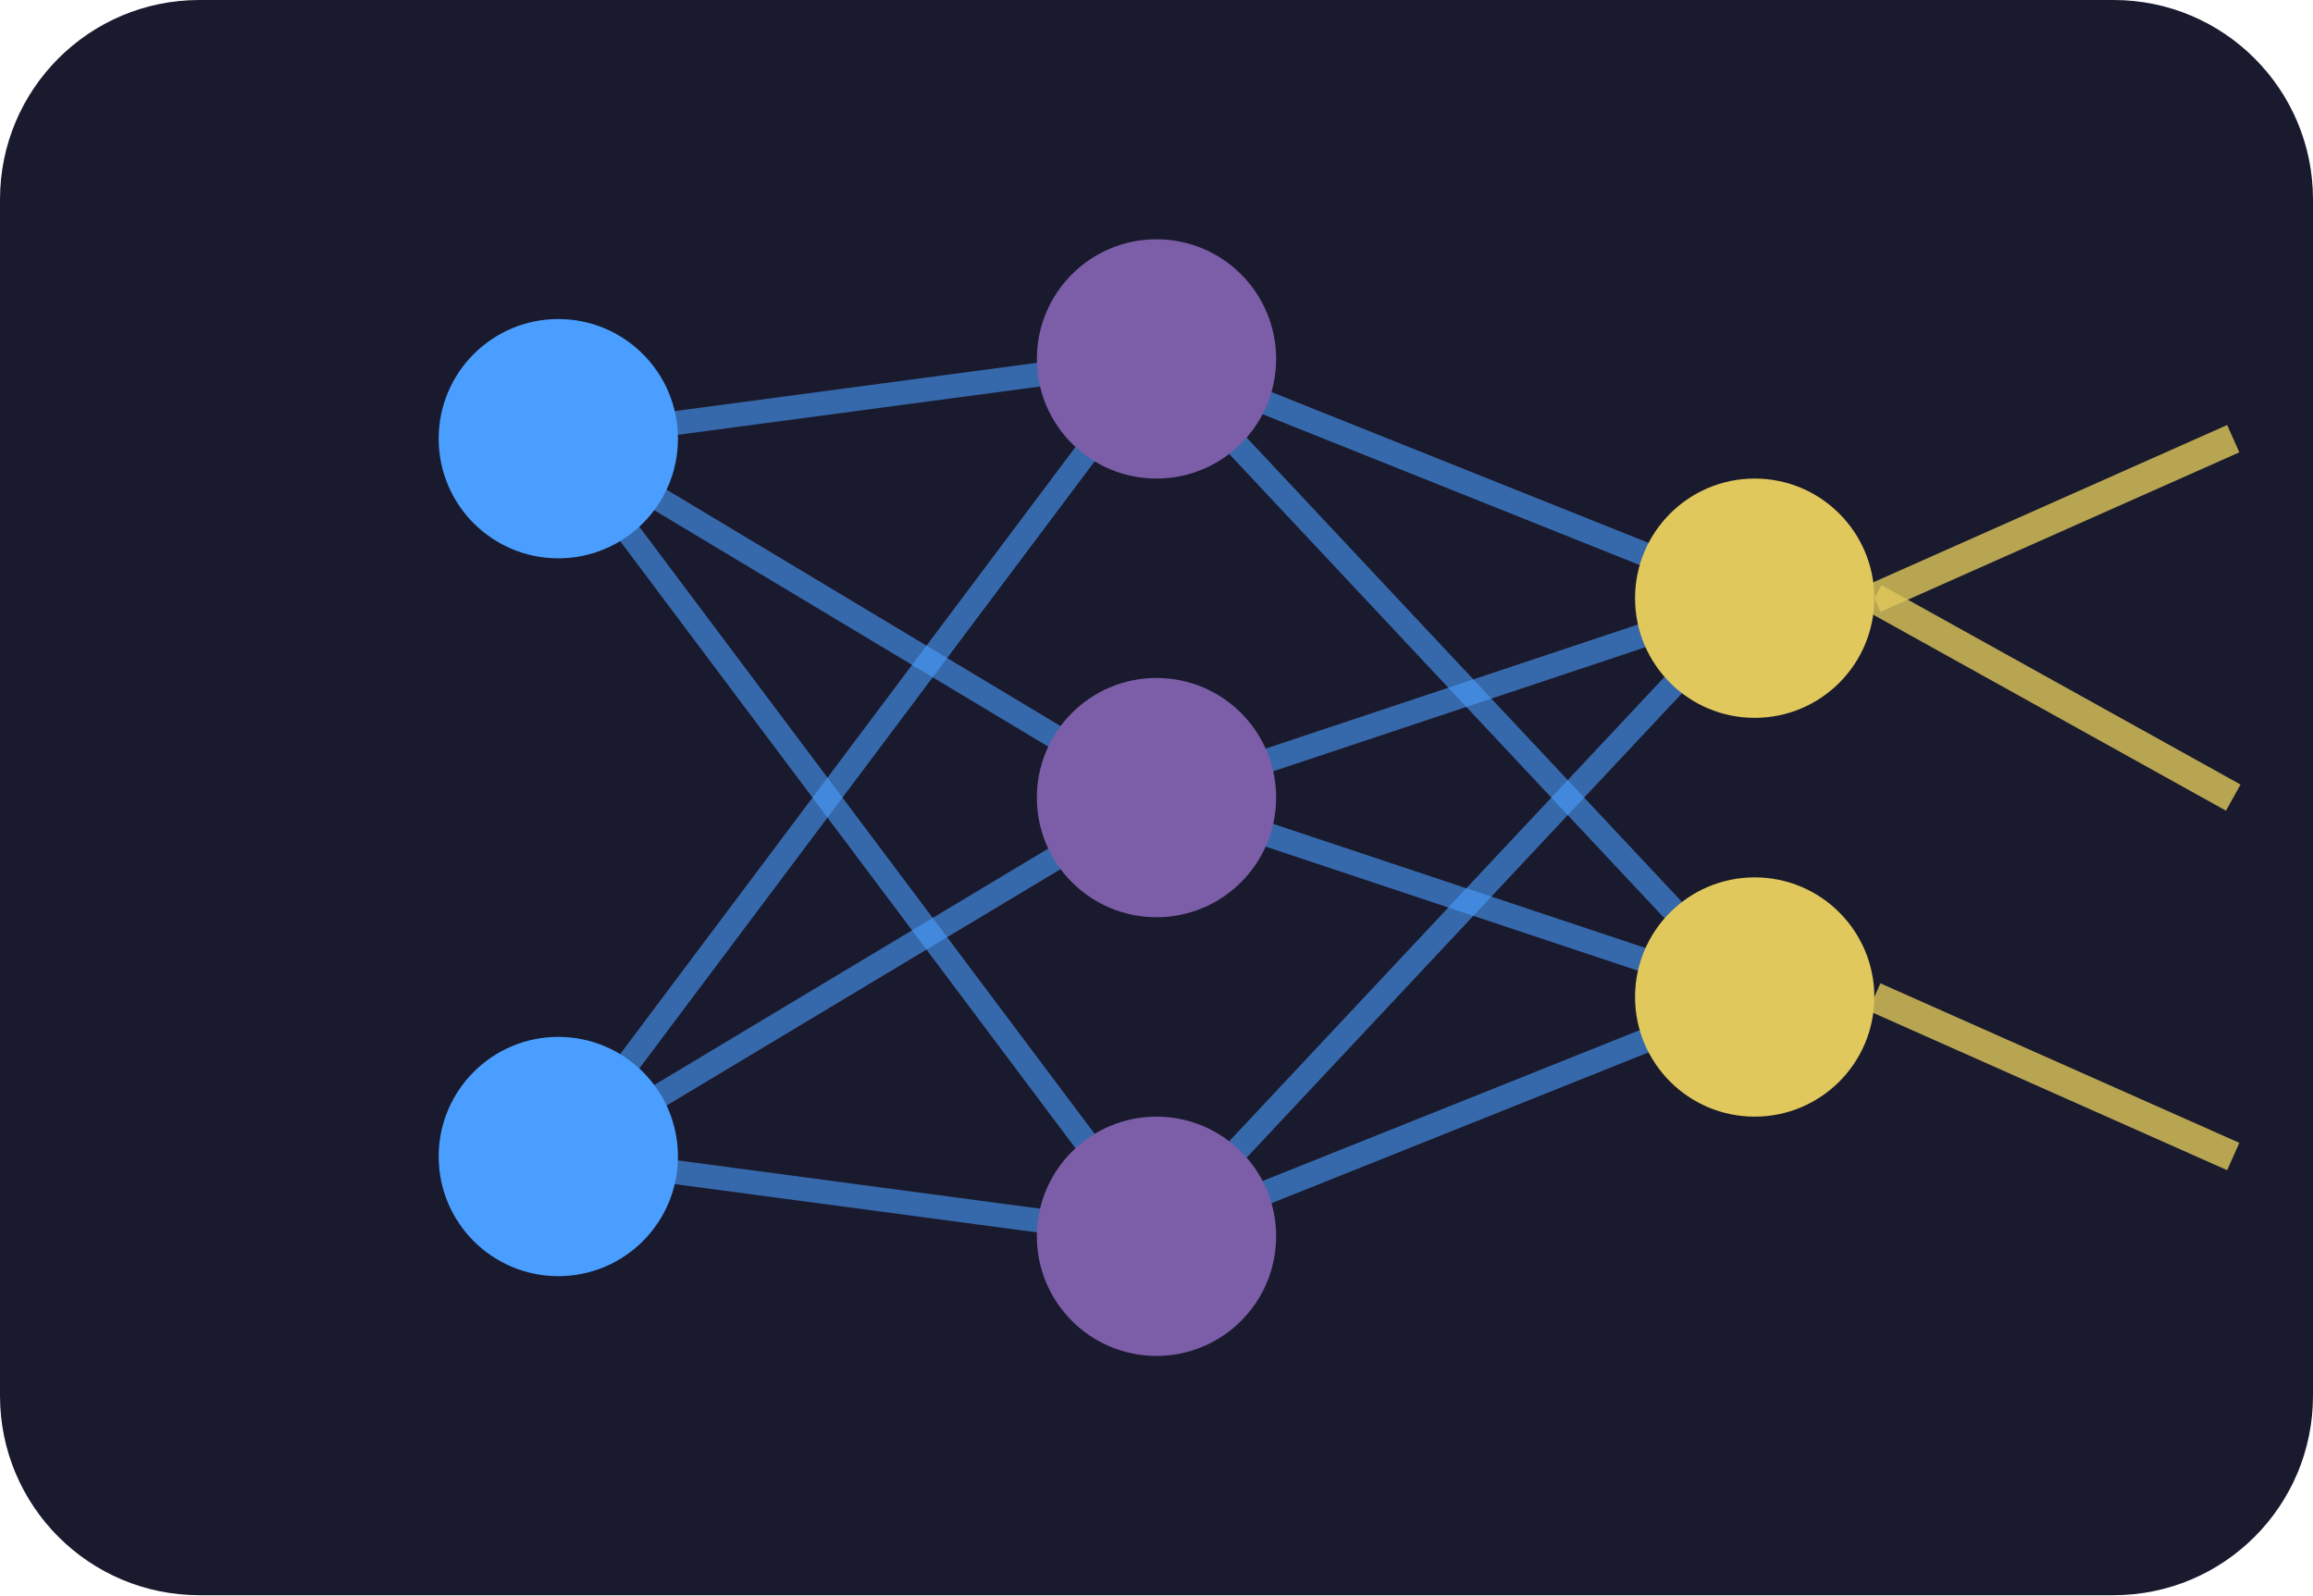
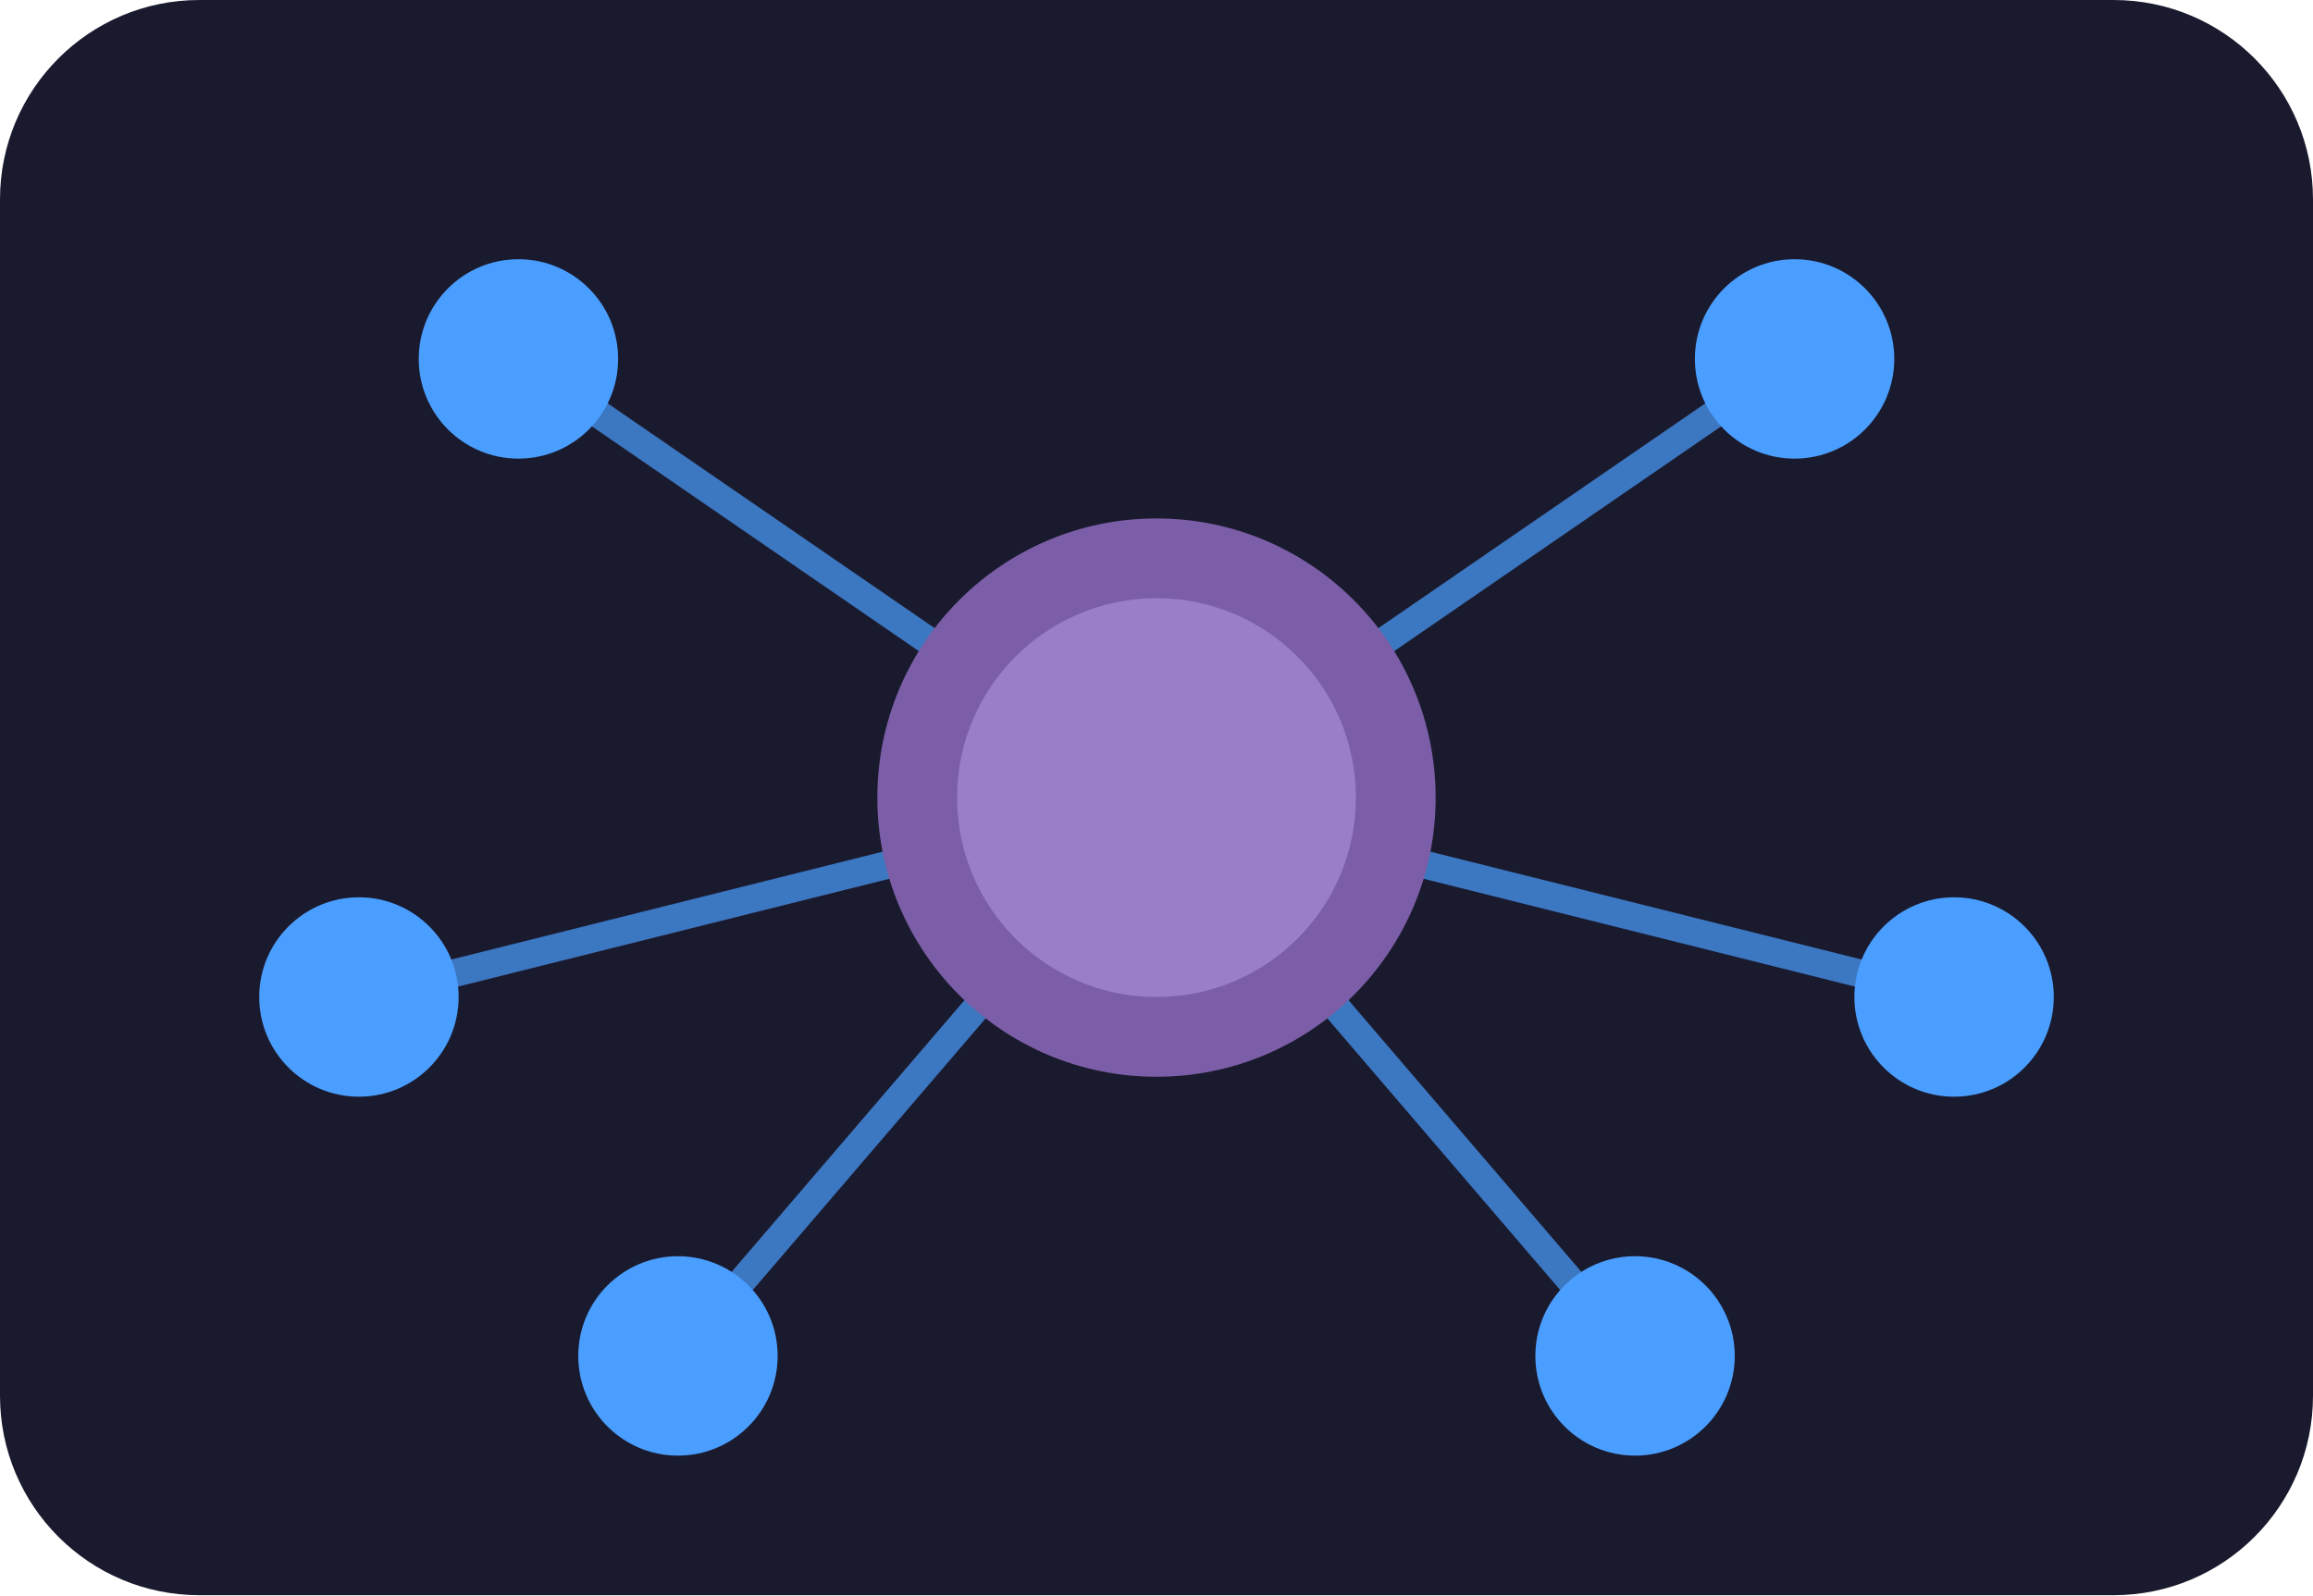
<svg xmlns="http://www.w3.org/2000/svg" viewBox="0 0 116 80" width="116" height="80">
  <rect width="116" height="80" rx="10" ry="10" fill="#1a1a2e" />
-   <line x1="28" y1="22" x2="58" y2="18" stroke="#4a9eff" stroke-width="1.2" stroke-opacity="0.6" />
-   <line x1="28" y1="22" x2="58" y2="40" stroke="#4a9eff" stroke-width="1.2" stroke-opacity="0.6" />
-   <line x1="28" y1="22" x2="58" y2="62" stroke="#4a9eff" stroke-width="1.2" stroke-opacity="0.6" />
-   <line x1="28" y1="58" x2="58" y2="18" stroke="#4a9eff" stroke-width="1.2" stroke-opacity="0.6" />
-   <line x1="28" y1="58" x2="58" y2="40" stroke="#4a9eff" stroke-width="1.2" stroke-opacity="0.6" />
-   <line x1="28" y1="58" x2="58" y2="62" stroke="#4a9eff" stroke-width="1.2" stroke-opacity="0.6" />
-   <line x1="58" y1="18" x2="88" y2="30" stroke="#4a9eff" stroke-width="1.2" stroke-opacity="0.6" />
-   <line x1="58" y1="18" x2="88" y2="50" stroke="#4a9eff" stroke-width="1.2" stroke-opacity="0.6" />
-   <line x1="58" y1="40" x2="88" y2="30" stroke="#4a9eff" stroke-width="1.2" stroke-opacity="0.6" />
-   <line x1="58" y1="40" x2="88" y2="50" stroke="#4a9eff" stroke-width="1.2" stroke-opacity="0.6" />
-   <line x1="58" y1="62" x2="88" y2="30" stroke="#4a9eff" stroke-width="1.2" stroke-opacity="0.6" />
-   <line x1="58" y1="62" x2="88" y2="50" stroke="#4a9eff" stroke-width="1.2" stroke-opacity="0.6" />
-   <circle cx="28" cy="22" r="6" fill="#4a9eff" />
-   <circle cx="28" cy="58" r="6" fill="#4a9eff" />
-   <circle cx="58" cy="18" r="6" fill="#7b5ea7" />
-   <circle cx="58" cy="40" r="6" fill="#7b5ea7" />
-   <circle cx="58" cy="62" r="6" fill="#7b5ea7" />
-   <circle cx="88" cy="30" r="6" fill="#e0c85c" />
-   <circle cx="88" cy="50" r="6" fill="#e0c85c" />
-   <line x1="94" y1="30" x2="112" y2="22" stroke="#e0c85c" stroke-width="1.5" stroke-opacity="0.8" />
-   <line x1="94" y1="30" x2="112" y2="40" stroke="#e0c85c" stroke-width="1.5" stroke-opacity="0.8" />
-   <line x1="94" y1="50" x2="112" y2="58" stroke="#e0c85c" stroke-width="1.5" stroke-opacity="0.8" />
+   <line x1="26" y1="18" x2="58" y2="40" stroke="#4a9eff" stroke-width="1.4" stroke-opacity="0.7" />
+   <line x1="90" y1="18" x2="58" y2="40" stroke="#4a9eff" stroke-width="1.4" stroke-opacity="0.7" />
+   <line x1="18" y1="50" x2="58" y2="40" stroke="#4a9eff" stroke-width="1.4" stroke-opacity="0.7" />
+   <line x1="98" y1="50" x2="58" y2="40" stroke="#4a9eff" stroke-width="1.4" stroke-opacity="0.7" />
+   <line x1="34" y1="68" x2="58" y2="40" stroke="#4a9eff" stroke-width="1.4" stroke-opacity="0.7" />
+   <line x1="82" y1="68" x2="58" y2="40" stroke="#4a9eff" stroke-width="1.4" stroke-opacity="0.7" />
+   <circle cx="26" cy="18" r="5" fill="#4a9eff" />
+   <circle cx="90" cy="18" r="5" fill="#4a9eff" />
+   <circle cx="18" cy="50" r="5" fill="#4a9eff" />
+   <circle cx="98" cy="50" r="5" fill="#4a9eff" />
+   <circle cx="34" cy="68" r="5" fill="#4a9eff" />
+   <circle cx="82" cy="68" r="5" fill="#4a9eff" />
+   <circle cx="58" cy="40" r="14" fill="#7b5ea7" />
+   <circle cx="58" cy="40" r="10" fill="#9b7ec8" />
</svg>
